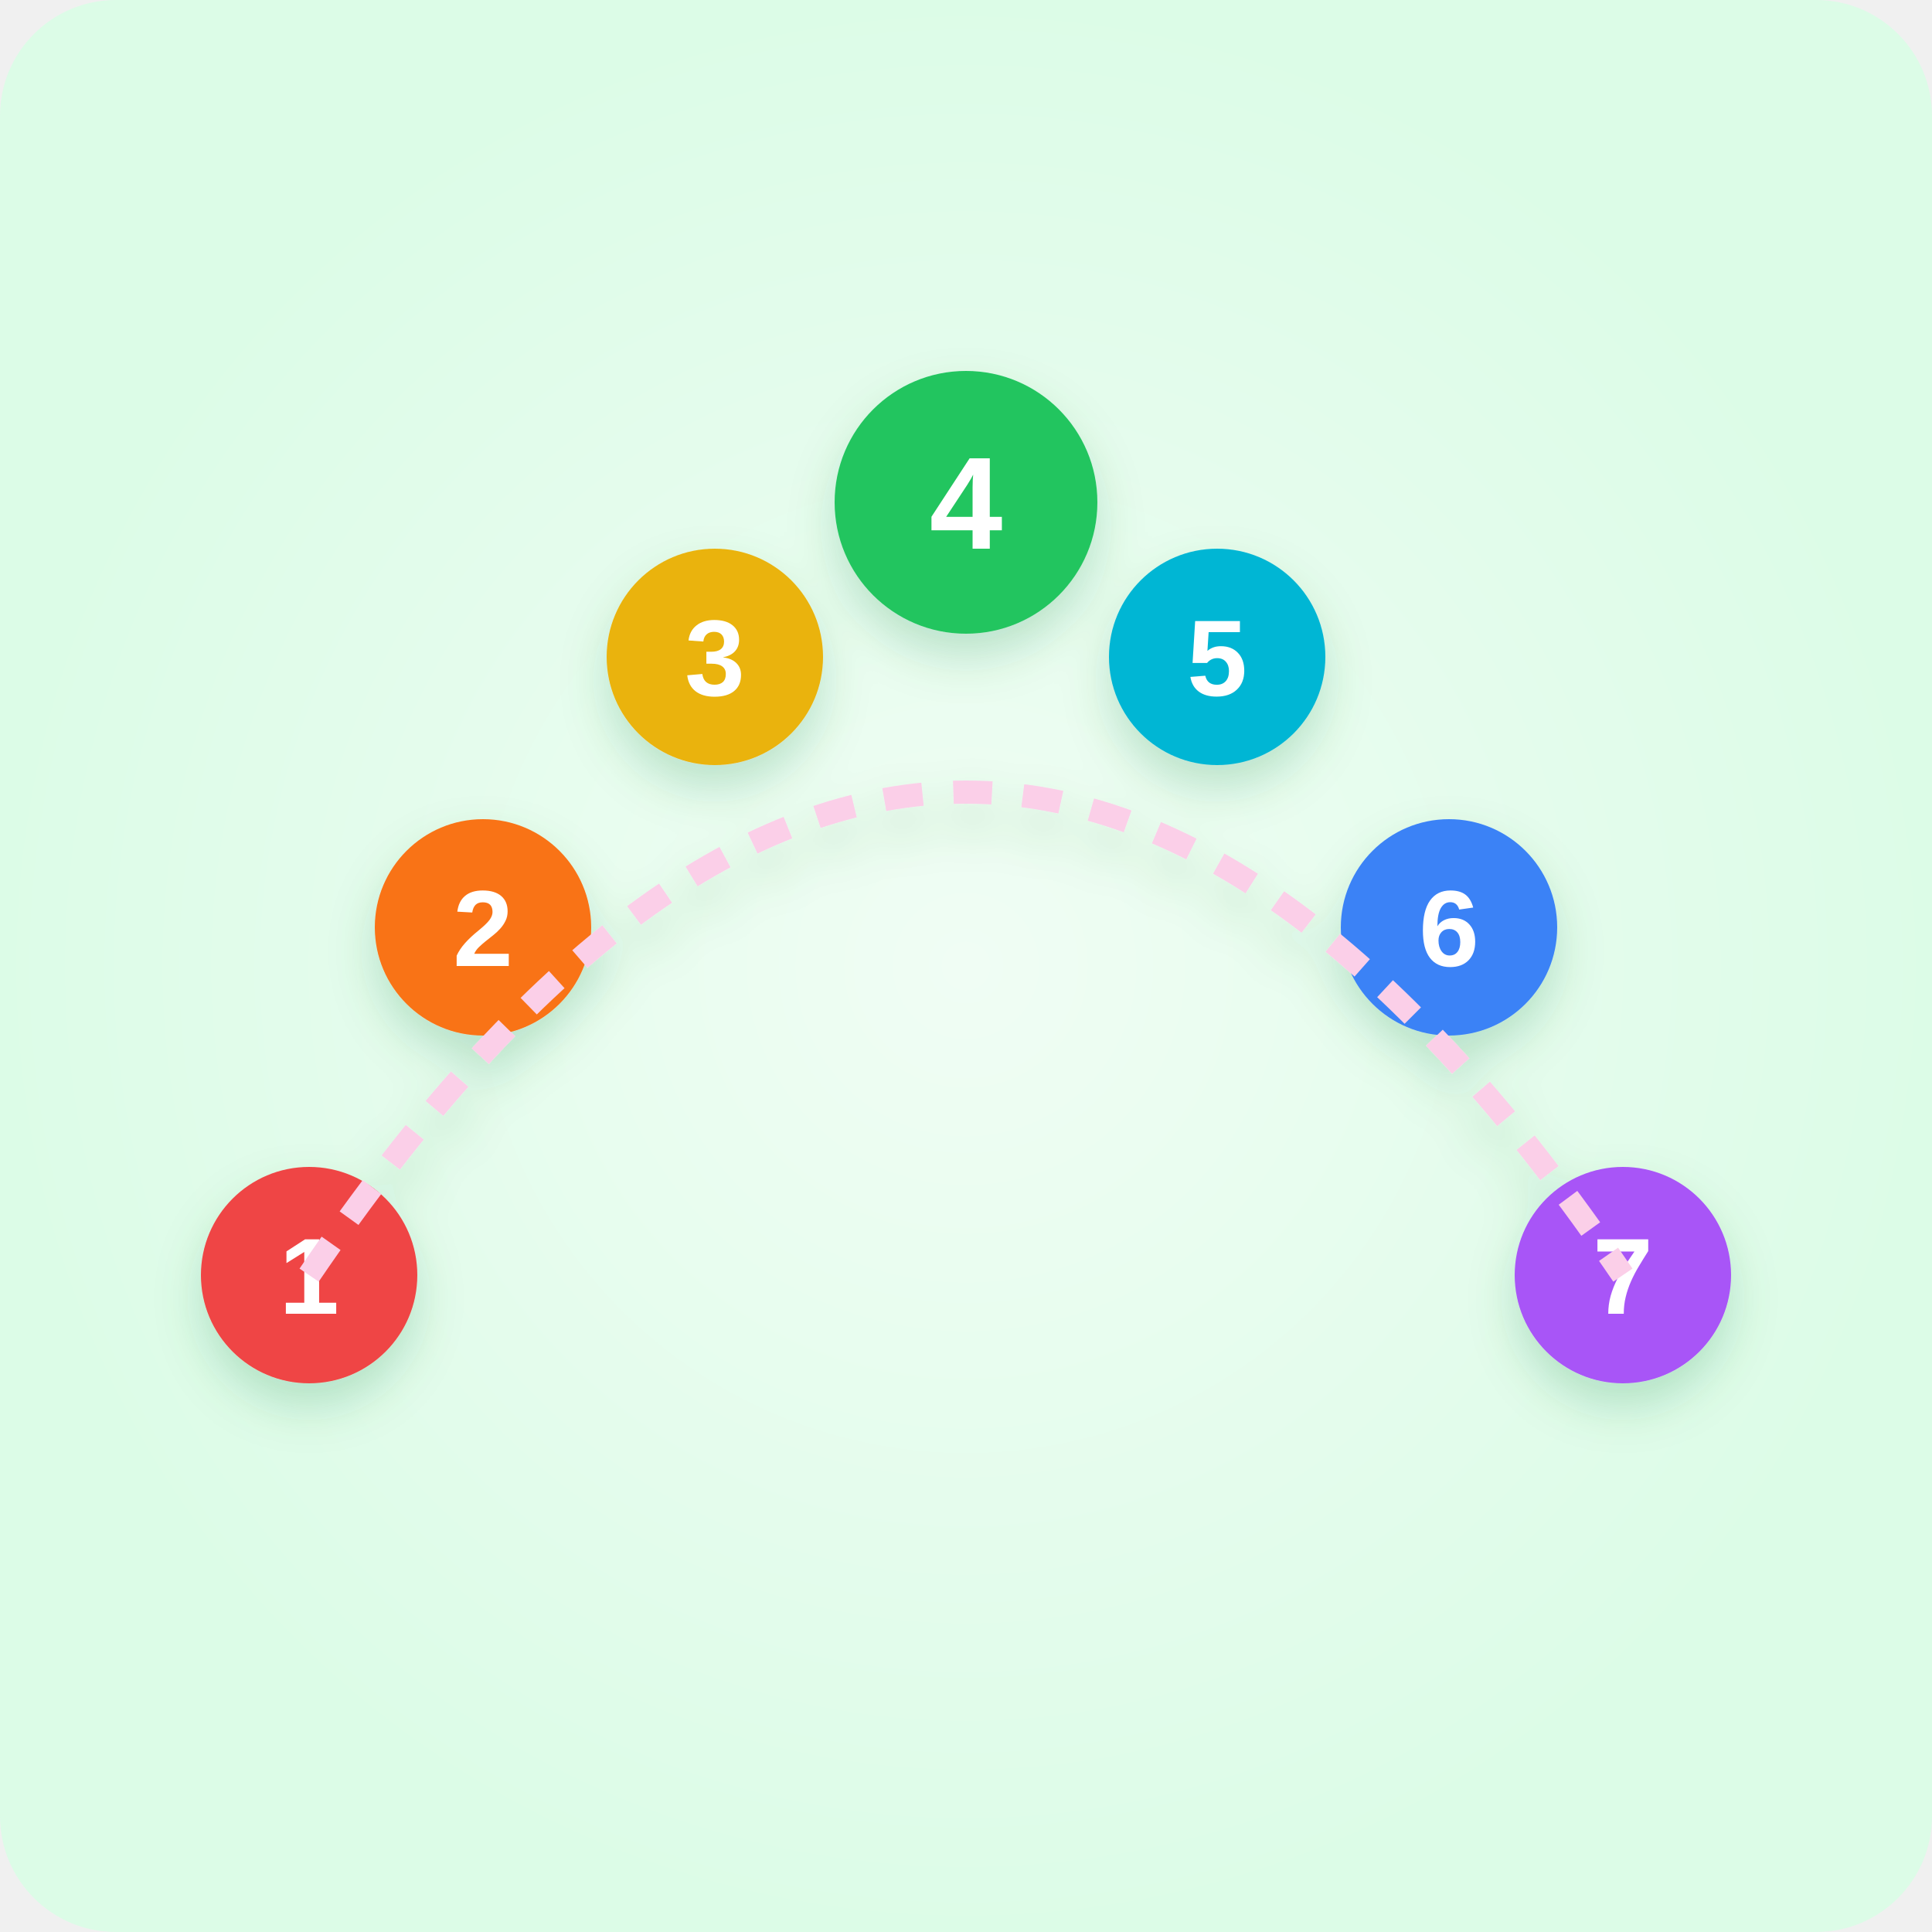
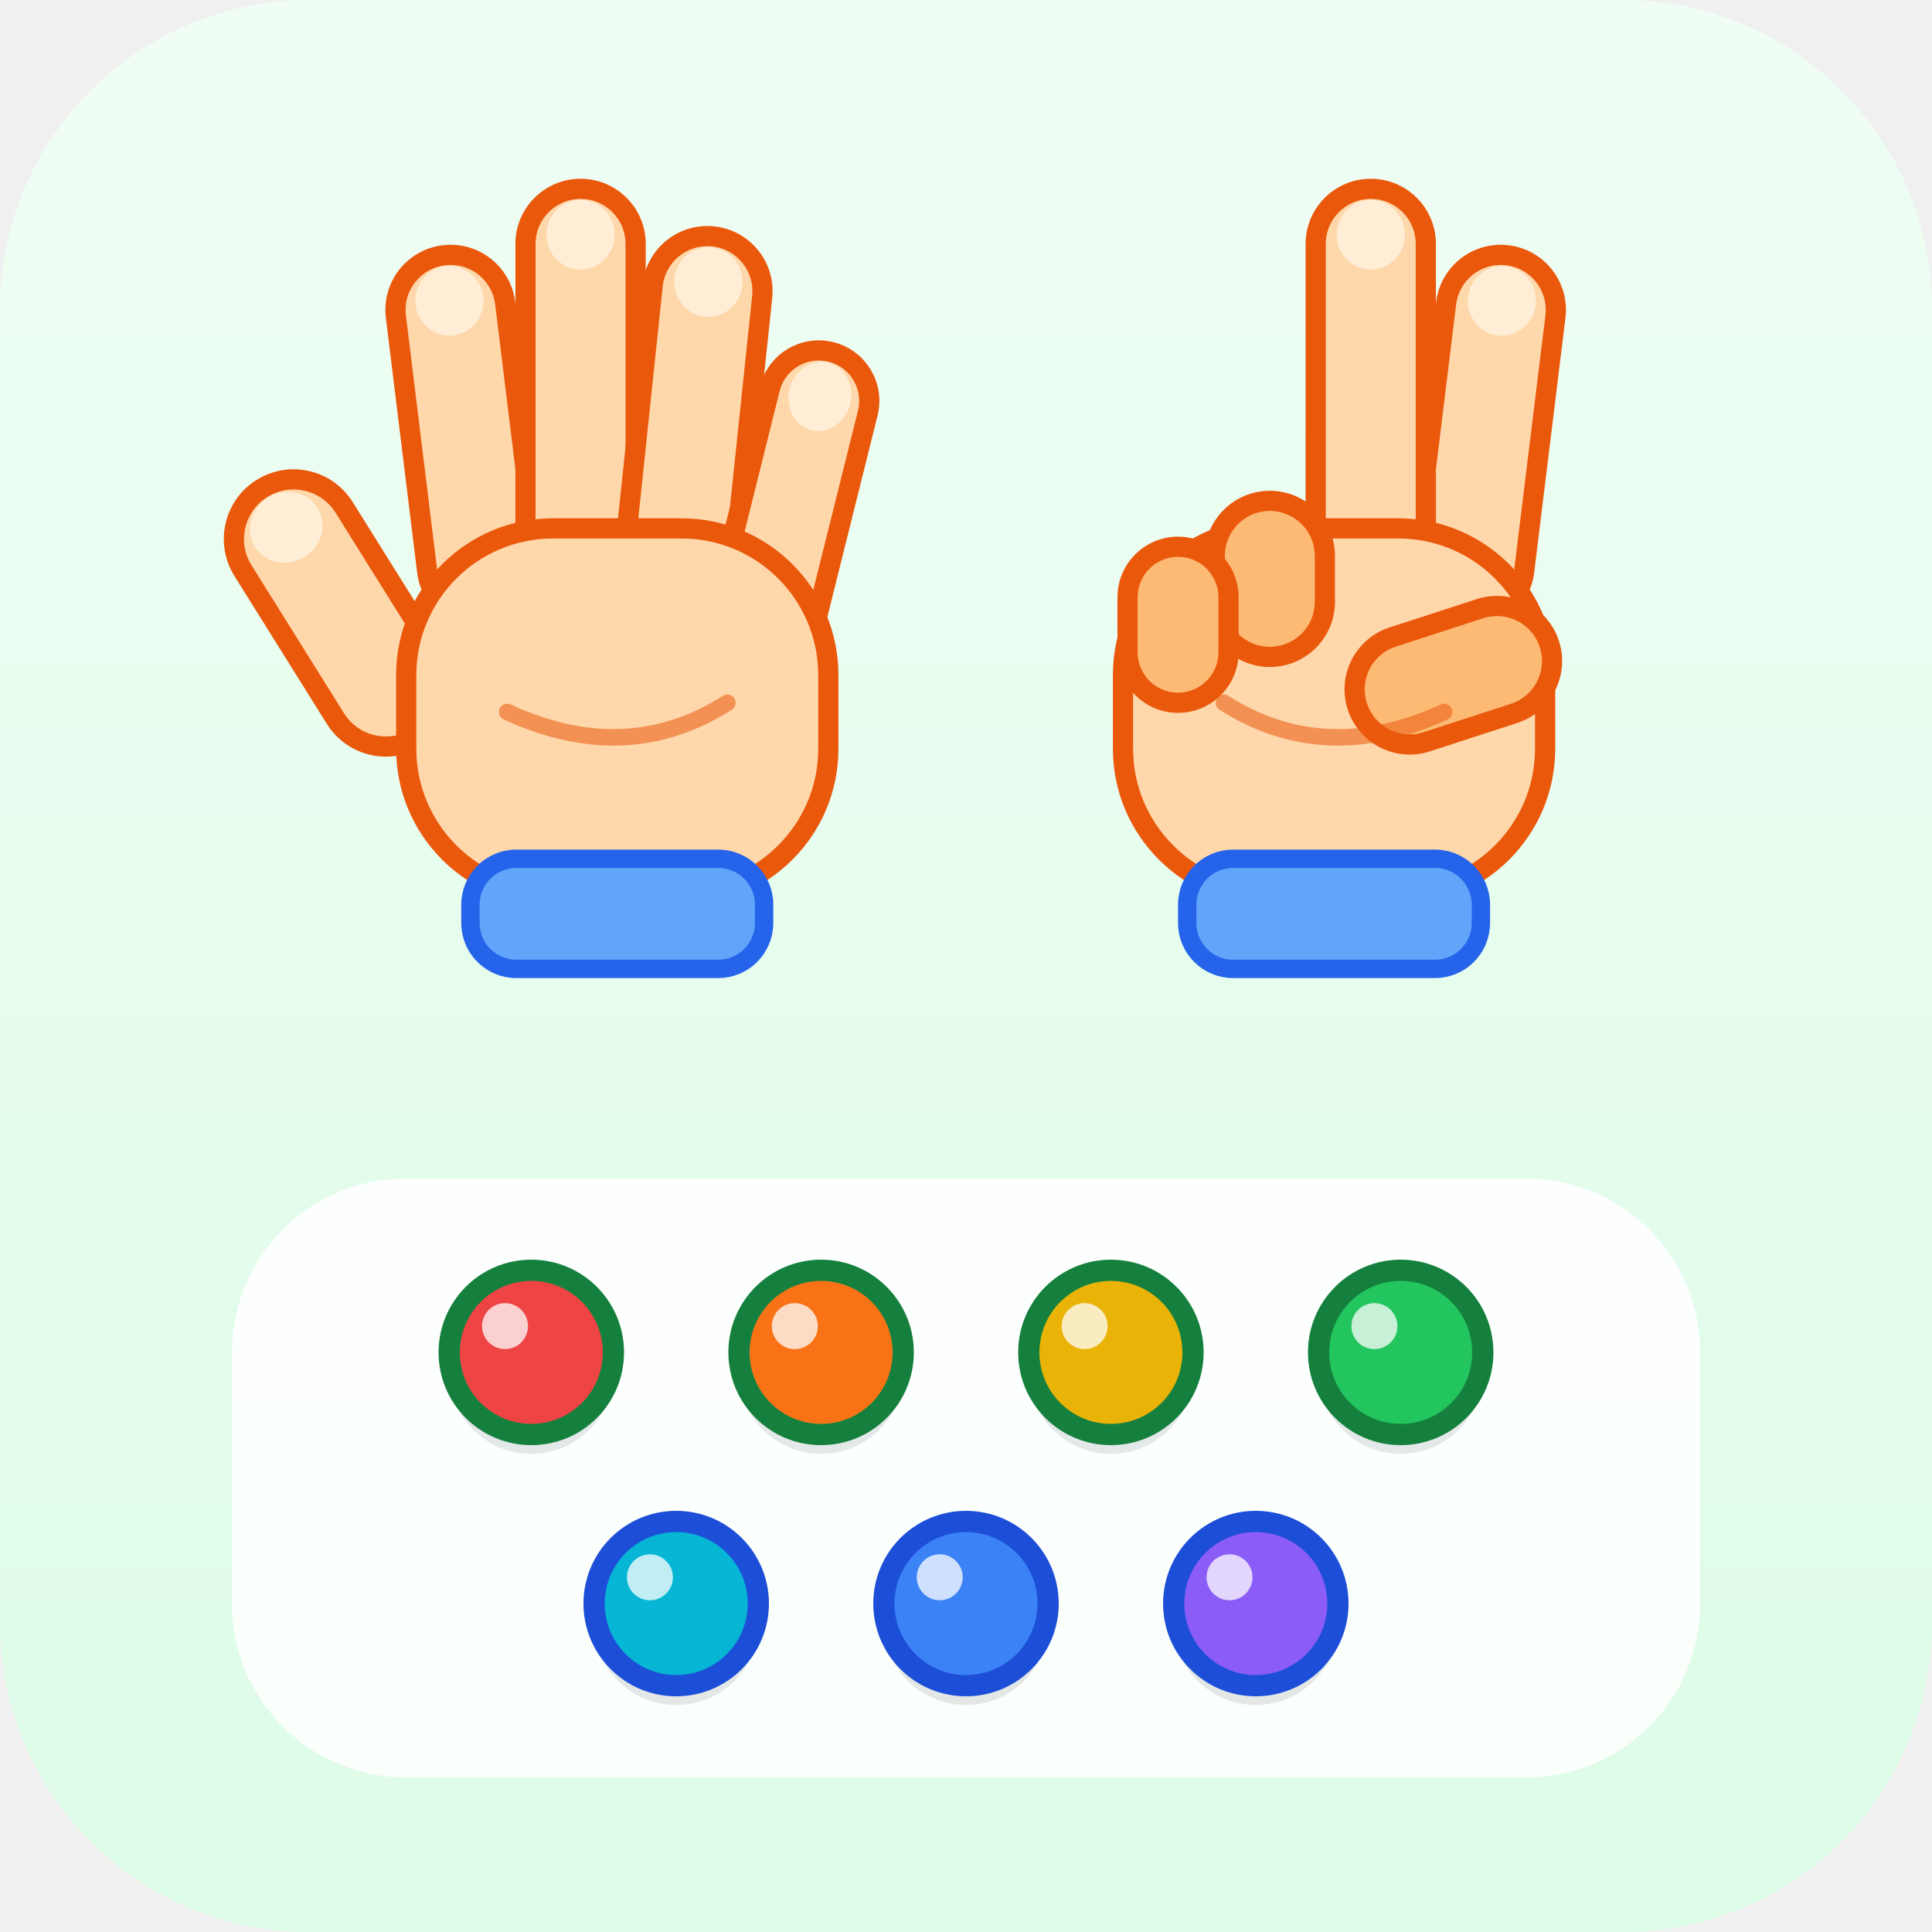
- <svg xmlns="http://www.w3.org/2000/svg" viewBox="0 0 500 500" width="100%" height="100%">
+ <svg xmlns="http://www.w3.org/2000/svg" viewBox="0 0 200 200">
  <defs>
-     <radialGradient id="bgQi" cx="50%" cy="50%" r="50%">
+     <linearGradient id="bg" x1="0" y1="0" x2="0" y2="1">
      <stop offset="0%" stop-color="#f0fdf4" />
      <stop offset="100%" stop-color="#dcfce7" />
-     </radialGradient>
-     <filter id="shadowQi" x="-10%" y="-10%" width="120%" height="120%">
-       <feDropShadow dx="0" dy="6" stdDeviation="6" flood-color="#15803d" flood-opacity="0.2" />
-     </filter>
+     </linearGradient>
  </defs>
-   <rect width="500" height="500" rx="30" fill="url(#bgQi)" />
-   <g filter="url(#shadowQi)">
-     <circle cx="80" cy="330" r="28" fill="#ef4444" />
-     <text x="80" y="340" font-family="Arial, sans-serif" font-size="28" font-weight="bold" fill="#ffffff" text-anchor="middle">1</text>
-     <circle cx="125" cy="240" r="28" fill="#f97316" />
-     <text x="125" y="250" font-family="Arial, sans-serif" font-size="28" font-weight="bold" fill="#ffffff" text-anchor="middle">2</text>
-     <circle cx="185" cy="170" r="28" fill="#eab308" />
-     <text x="185" y="180" font-family="Arial, sans-serif" font-size="28" font-weight="bold" fill="#ffffff" text-anchor="middle">3</text>
-     <circle cx="250" cy="130" r="34" fill="#22c55e" />
-     <text x="250" y="142" font-family="Arial, sans-serif" font-size="34" font-weight="bold" fill="#ffffff" text-anchor="middle">4</text>
-     <circle cx="315" cy="170" r="28" fill="#06b6d4" />
-     <text x="315" y="180" font-family="Arial, sans-serif" font-size="28" font-weight="bold" fill="#ffffff" text-anchor="middle">5</text>
-     <circle cx="375" cy="240" r="28" fill="#3b82f6" />
-     <text x="375" y="250" font-family="Arial, sans-serif" font-size="28" font-weight="bold" fill="#ffffff" text-anchor="middle">6</text>
-     <circle cx="420" cy="330" r="28" fill="#a855f7" />
-     <text x="420" y="340" font-family="Arial, sans-serif" font-size="28" font-weight="bold" fill="#ffffff" text-anchor="middle">7</text>
-     <path d="M 80 330 Q 250 80 420 330" stroke="#fbcfe8" stroke-width="6" stroke-dasharray="10 8" fill="none" />
+   <rect width="200" height="200" rx="32" fill="url(#bg)" />
+   <g transform="translate(62, 68) scale(0.95, 0.95)">
+     <g transform="translate(-24, 2) rotate(-32)">
+       <rect x="-6.5" y="-24" width="13" height="32" rx="6.5" fill="#fed7aa" stroke="#ea580c" stroke-width="2.2" />
+       <ellipse cx="0" cy="-19" rx="4.03" ry="3.8" fill="#ffedd5" />
+     </g>
+     <g transform="translate(-13, -12) rotate(-7)">
+       <rect x="-6" y="-32" width="12" height="40" rx="6" fill="#fed7aa" stroke="#ea580c" stroke-width="2.2" />
+       <ellipse cx="0" cy="-27" rx="3.72" ry="3.8" fill="#ffedd5" />
+     </g>
+     <g transform="translate(-2, -15) rotate(0)">
+       <rect x="-6" y="-36" width="12" height="44" rx="6" fill="#fed7aa" stroke="#ea580c" stroke-width="2.2" />
+       <ellipse cx="0" cy="-31" rx="3.72" ry="3.8" fill="#ffedd5" />
+     </g>
+     <g transform="translate(9, -13) rotate(6)">
+       <rect x="-6" y="-33" width="12" height="41" rx="6" fill="#fed7aa" stroke="#ea580c" stroke-width="2.2" />
+       <ellipse cx="0" cy="-28" rx="3.72" ry="3.8" fill="#ffedd5" />
+     </g>
+     <g transform="translate(19, -8) rotate(14)">
+       <rect x="-5.5" y="-26" width="11" height="34" rx="5.5" fill="#fed7aa" stroke="#ea580c" stroke-width="2.2" />
+       <ellipse cx="0" cy="-21" rx="3.41" ry="3.8" fill="#ffedd5" />
+     </g>
+     <rect x="-21" y="-14" width="46" height="40" rx="16" fill="#fed7aa" stroke="#ea580c" stroke-width="2.2" />
+     <rect x="-14" y="22" width="32" height="12" rx="5" fill="#60a5fa" stroke="#2563eb" stroke-width="2" />
+     <path d="M-10 6 Q3 12 14 5" fill="none" stroke="#ea580c" stroke-width="1.8" stroke-linecap="round" opacity="0.55" />
+   </g>
+   <g transform="translate(140, 68) scale(-0.95, 0.95)">
+     <g transform="translate(-13, -12) rotate(-7)">
+       <rect x="-6" y="-32" width="12" height="40" rx="6" fill="#fed7aa" stroke="#ea580c" stroke-width="2.2" />
+       <ellipse cx="0" cy="-27" rx="3.72" ry="3.8" fill="#ffedd5" />
+     </g>
+     <g transform="translate(-2, -15) rotate(0)">
+       <rect x="-6" y="-36" width="12" height="44" rx="6" fill="#fed7aa" stroke="#ea580c" stroke-width="2.2" />
+       <ellipse cx="0" cy="-31" rx="3.72" ry="3.8" fill="#ffedd5" />
+     </g>
+     <rect x="-21" y="-14" width="46" height="40" rx="16" fill="#fed7aa" stroke="#ea580c" stroke-width="2.2" />
+     <rect x="-14" y="22" width="32" height="12" rx="5" fill="#60a5fa" stroke="#2563eb" stroke-width="2" />
+     <rect x="-22" y="-4" width="22" height="12" rx="6" transform="rotate(18 -11 2)" fill="#fdba74" stroke="#ea580c" stroke-width="2.2" />
+     <rect x="3" y="-17" width="12" height="17" rx="6" fill="#fdba74" stroke="#ea580c" stroke-width="2.2" />
+     <rect x="13.5" y="-12" width="11" height="17" rx="5.5" fill="#fdba74" stroke="#ea580c" stroke-width="2.2" />
+     <path d="M-10 6 Q3 12 14 5" fill="none" stroke="#ea580c" stroke-width="1.8" stroke-linecap="round" opacity="0.55" />
+   </g>
+   <rect x="24" y="122" width="152" height="62" rx="18" fill="#ffffff" opacity="0.88" />
+   <g transform="translate(55, 140)">
+     <circle cx="0" cy="2" r="8.5" fill="rgba(15,23,42,0.1)" />
+     <circle cx="0" cy="0" r="8.5" fill="#ef4444" stroke="#15803d" stroke-width="2.2" />
+     <circle cx="-2.72" cy="-2.72" r="2.38" fill="#ffffff" opacity="0.75" />
+   </g>
+   <g transform="translate(85, 140)">
+     <circle cx="0" cy="2" r="8.5" fill="rgba(15,23,42,0.1)" />
+     <circle cx="0" cy="0" r="8.5" fill="#f97316" stroke="#15803d" stroke-width="2.2" />
+     <circle cx="-2.72" cy="-2.72" r="2.38" fill="#ffffff" opacity="0.75" />
+   </g>
+   <g transform="translate(115, 140)">
+     <circle cx="0" cy="2" r="8.5" fill="rgba(15,23,42,0.1)" />
+     <circle cx="0" cy="0" r="8.5" fill="#eab308" stroke="#15803d" stroke-width="2.2" />
+     <circle cx="-2.72" cy="-2.72" r="2.38" fill="#ffffff" opacity="0.75" />
+   </g>
+   <g transform="translate(145, 140)">
+     <circle cx="0" cy="2" r="8.5" fill="rgba(15,23,42,0.1)" />
+     <circle cx="0" cy="0" r="8.5" fill="#22c55e" stroke="#15803d" stroke-width="2.2" />
+     <circle cx="-2.72" cy="-2.72" r="2.38" fill="#ffffff" opacity="0.75" />
+   </g>
+   <g transform="translate(70, 166)">
+     <circle cx="0" cy="2" r="8.5" fill="rgba(15,23,42,0.1)" />
+     <circle cx="0" cy="0" r="8.5" fill="#06b6d4" stroke="#1d4ed8" stroke-width="2.2" />
+     <circle cx="-2.72" cy="-2.72" r="2.38" fill="#ffffff" opacity="0.75" />
+   </g>
+   <g transform="translate(100, 166)">
+     <circle cx="0" cy="2" r="8.5" fill="rgba(15,23,42,0.1)" />
+     <circle cx="0" cy="0" r="8.5" fill="#3b82f6" stroke="#1d4ed8" stroke-width="2.2" />
+     <circle cx="-2.72" cy="-2.72" r="2.38" fill="#ffffff" opacity="0.75" />
+   </g>
+   <g transform="translate(130, 166)">
+     <circle cx="0" cy="2" r="8.5" fill="rgba(15,23,42,0.1)" />
+     <circle cx="0" cy="0" r="8.5" fill="#8b5cf6" stroke="#1d4ed8" stroke-width="2.2" />
+     <circle cx="-2.72" cy="-2.72" r="2.38" fill="#ffffff" opacity="0.75" />
  </g>
</svg>
